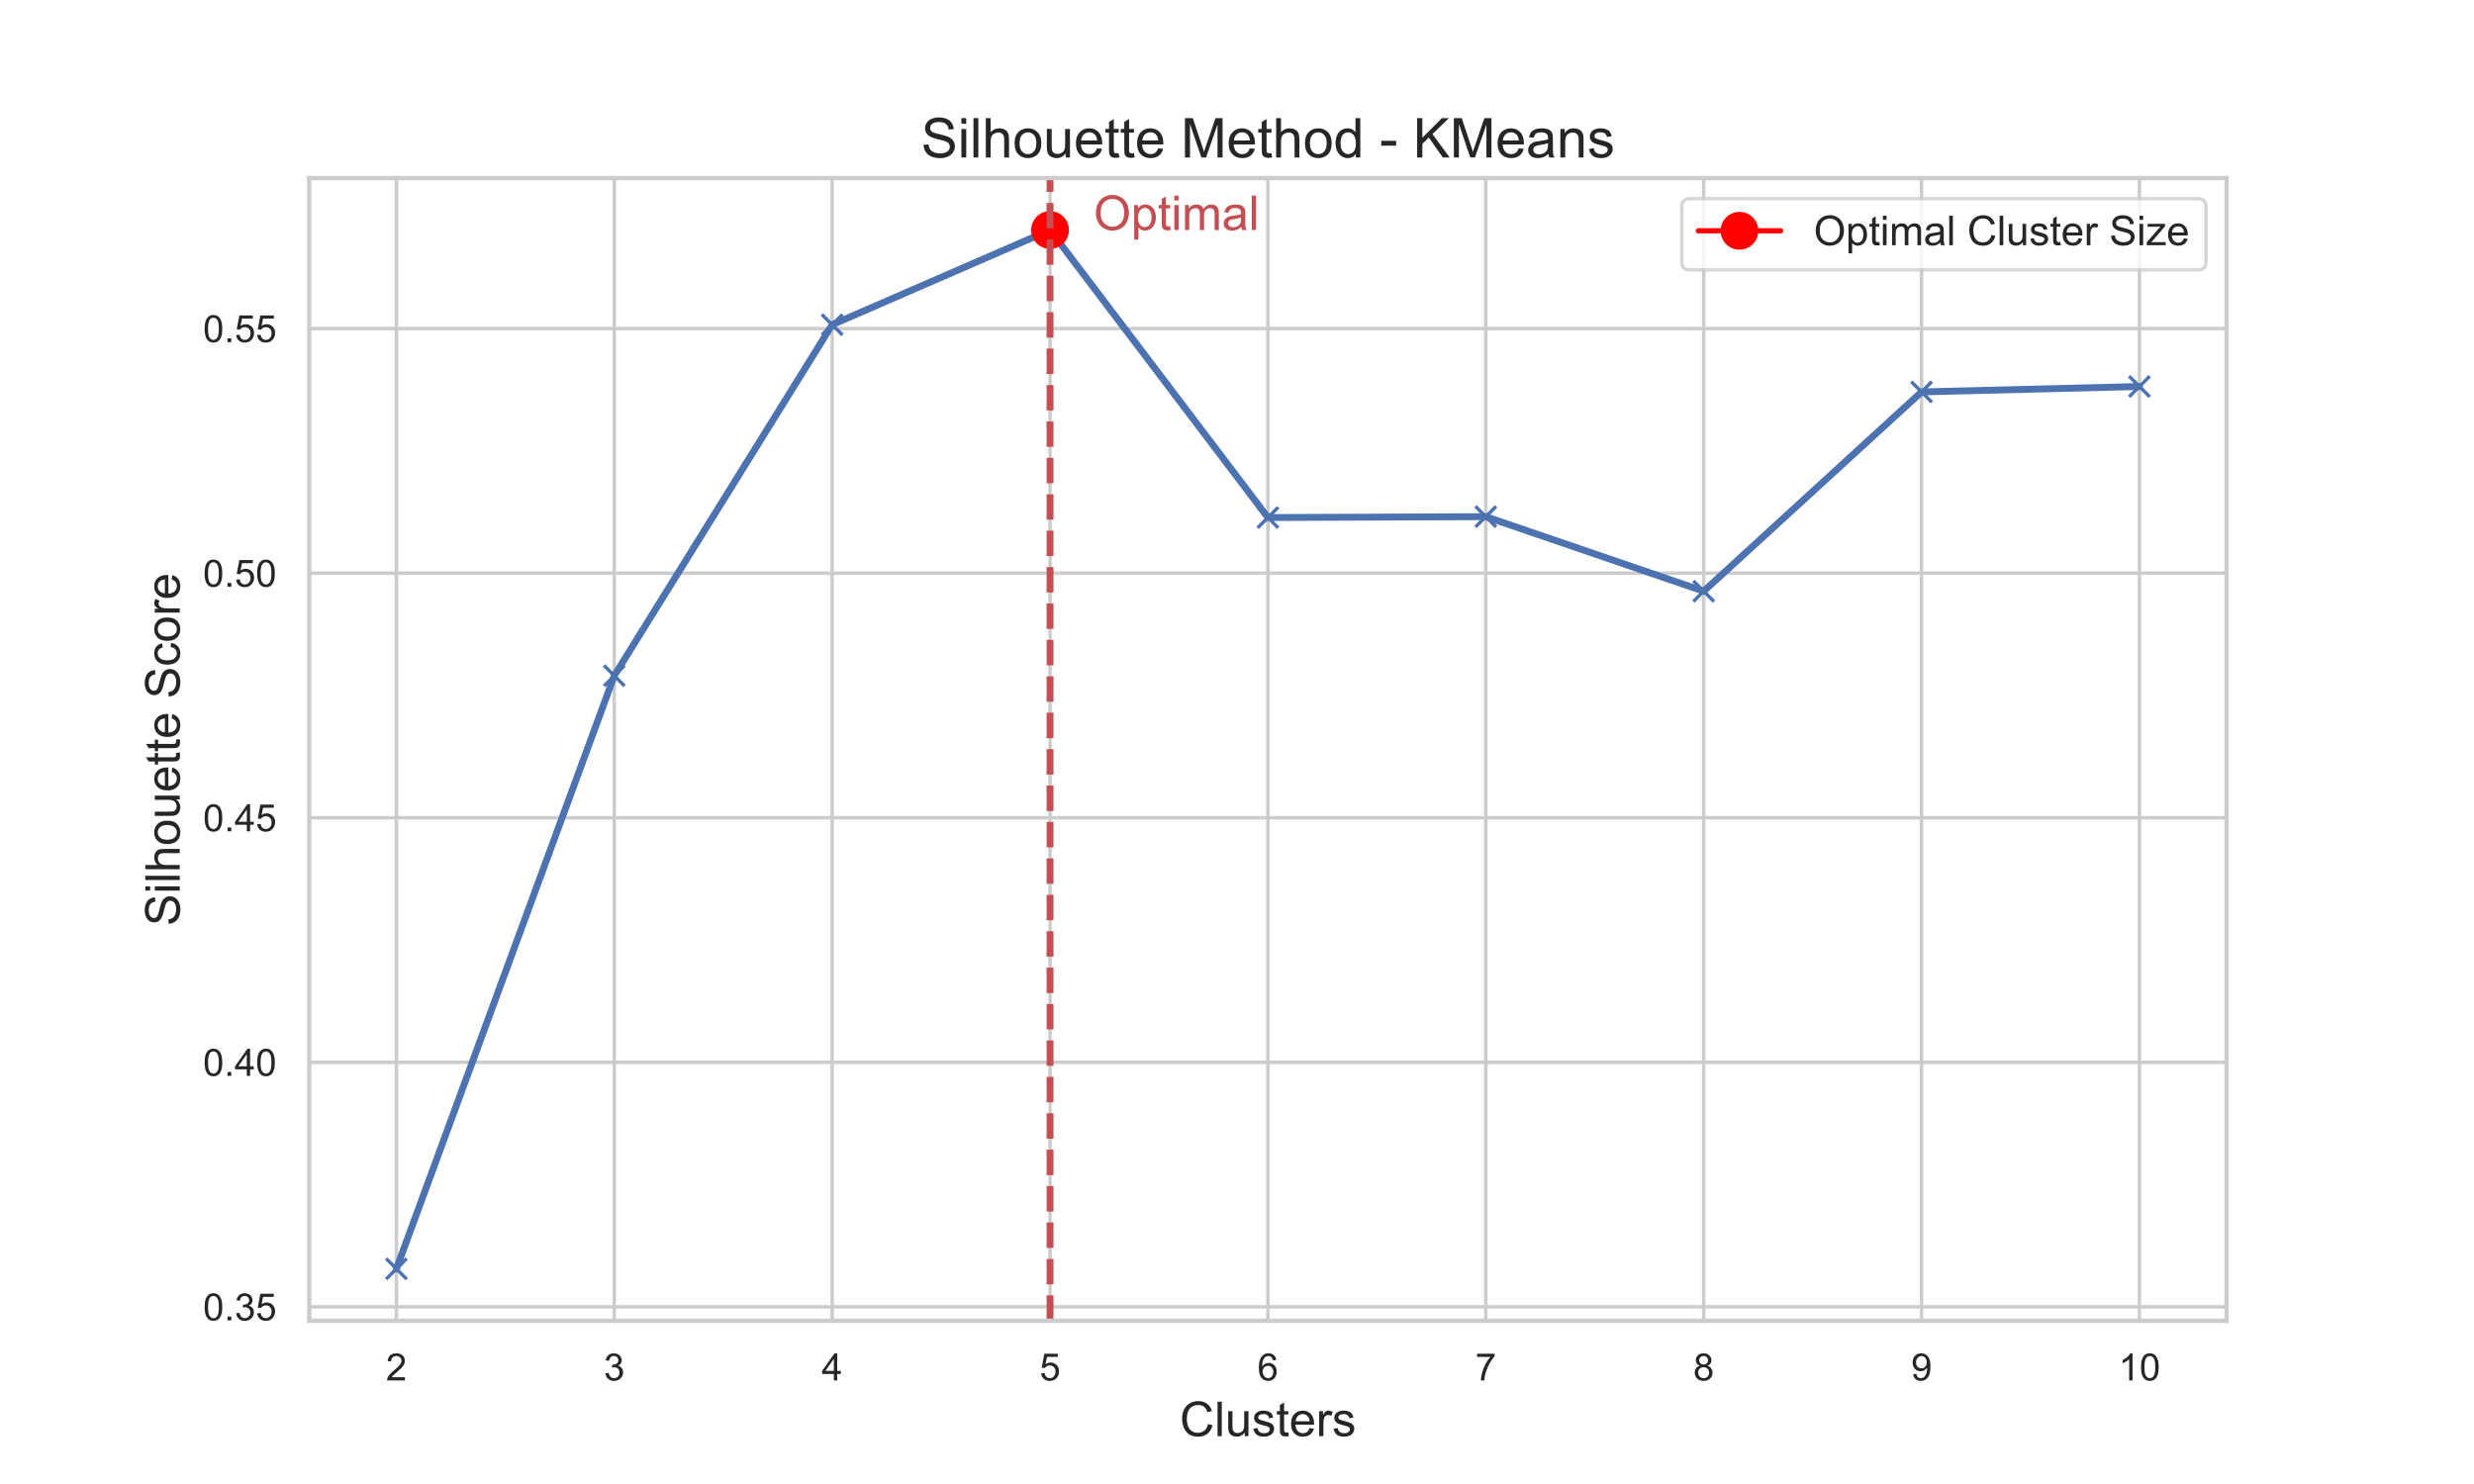
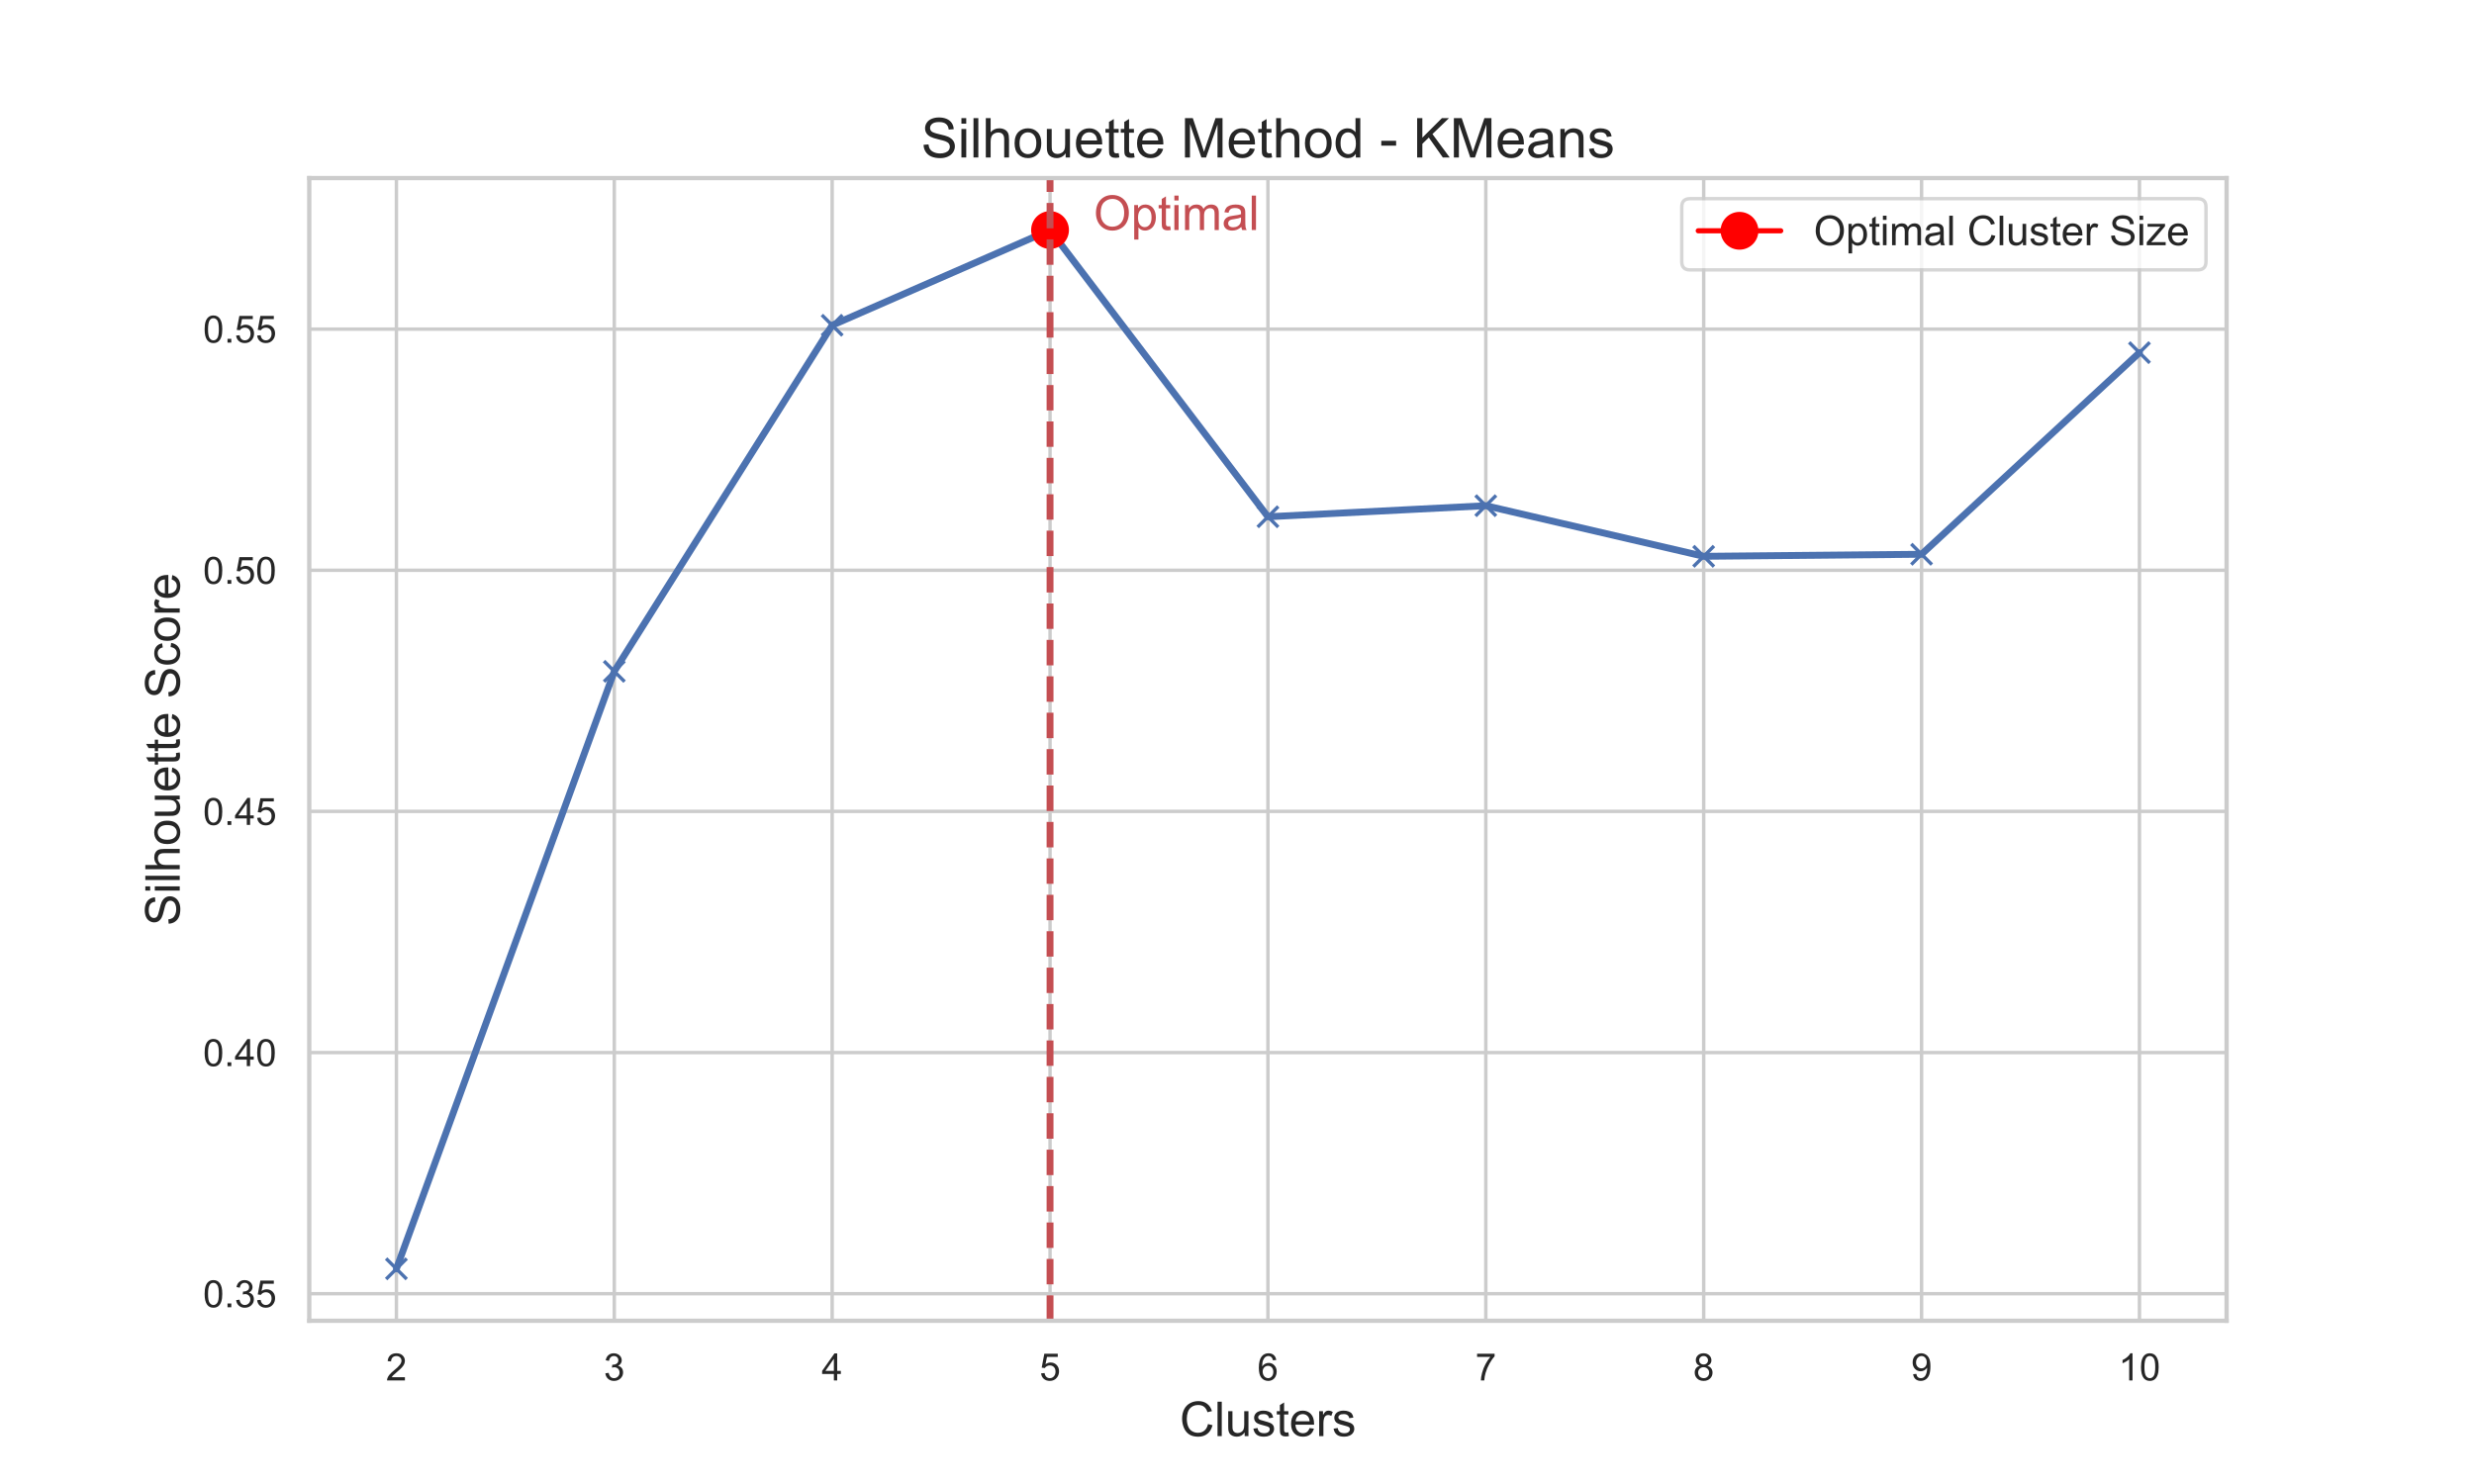
<svg xmlns="http://www.w3.org/2000/svg" xmlns:xlink="http://www.w3.org/1999/xlink" width="720pt" height="432pt" viewBox="0 0 720 432" version="1.1">
  <defs>
    <style type="text/css">*{stroke-linejoin: round; stroke-linecap: butt}</style>
  </defs>
  <g id="figure_1">
    <g id="patch_1">
      <path d="M 0 432  L 720 432  L 720 0  L 0 0  z " style="fill: #ffffff" />
    </g>
    <g id="axes_1">
      <g id="patch_2">
        <path d="M 90 384.48  L 648 384.48  L 648 51.84  L 90 51.84  z " style="fill: #ffffff" />
      </g>
      <g id="matplotlib.axis_1">
        <g id="xtick_1">
          <g id="line2d_1">
-             <path d="M 115.364 384.48  L 115.364 51.84  " clip-path="url(#p4e0da48fa0)" style="fill: none; stroke: #cccccc; stroke-linecap: round" />
+             <path d="M 115.364 384.48  L 115.364 51.84  " clip-path="url(#pef2cb63144)" style="fill: none; stroke: #cccccc; stroke-linecap: round" />
          </g>
          <g id="text_1">
            <g style="fill: #262626" transform="translate(112.3051 401.8536) scale(0.11 -0.11)">
              <defs>
                <path id="ArialMT-32" d="M 3222 541  L 3222 0  L 194 0  Q 188 203 259 391  Q 375 700 629 1000  Q 884 1300 1366 1694  Q 2113 2306 2375 2664  Q 2638 3022 2638 3341  Q 2638 3675 2398 3904  Q 2159 4134 1775 4134  Q 1369 4134 1125 3890  Q 881 3647 878 3216  L 300 3275  Q 359 3922 746 4261  Q 1134 4600 1788 4600  Q 2447 4600 2831 4234  Q 3216 3869 3216 3328  Q 3216 3053 3103 2787  Q 2991 2522 2730 2228  Q 2469 1934 1863 1422  Q 1356 997 1212 845  Q 1069 694 975 541  L 3222 541  z " transform="scale(0.015625)" />
              </defs>
              <use xlink:href="#ArialMT-32" />
            </g>
          </g>
        </g>
        <g id="xtick_2">
          <g id="line2d_2">
-             <path d="M 178.773 384.48  L 178.773 51.84  " clip-path="url(#p4e0da48fa0)" style="fill: none; stroke: #cccccc; stroke-linecap: round" />
+             <path d="M 178.773 384.48  L 178.773 51.84  " clip-path="url(#pef2cb63144)" style="fill: none; stroke: #cccccc; stroke-linecap: round" />
          </g>
          <g id="text_2">
            <g style="fill: #262626" transform="translate(175.7142 401.8536) scale(0.11 -0.11)">
              <defs>
                <path id="ArialMT-33" d="M 269 1209  L 831 1284  Q 928 806 1161 595  Q 1394 384 1728 384  Q 2125 384 2398 659  Q 2672 934 2672 1341  Q 2672 1728 2419 1979  Q 2166 2231 1775 2231  Q 1616 2231 1378 2169  L 1441 2663  Q 1497 2656 1531 2656  Q 1891 2656 2178 2843  Q 2466 3031 2466 3422  Q 2466 3731 2256 3934  Q 2047 4138 1716 4138  Q 1388 4138 1169 3931  Q 950 3725 888 3313  L 325 3413  Q 428 3978 793 4289  Q 1159 4600 1703 4600  Q 2078 4600 2393 4439  Q 2709 4278 2876 4000  Q 3044 3722 3044 3409  Q 3044 3113 2884 2869  Q 2725 2625 2413 2481  Q 2819 2388 3044 2092  Q 3269 1797 3269 1353  Q 3269 753 2831 336  Q 2394 -81 1725 -81  Q 1122 -81 723 278  Q 325 638 269 1209  z " transform="scale(0.015625)" />
              </defs>
              <use xlink:href="#ArialMT-33" />
            </g>
          </g>
        </g>
        <g id="xtick_3">
          <g id="line2d_3">
-             <path d="M 242.182 384.48  L 242.182 51.84  " clip-path="url(#p4e0da48fa0)" style="fill: none; stroke: #cccccc; stroke-linecap: round" />
+             <path d="M 242.182 384.48  L 242.182 51.84  " clip-path="url(#pef2cb63144)" style="fill: none; stroke: #cccccc; stroke-linecap: round" />
          </g>
          <g id="text_3">
            <g style="fill: #262626" transform="translate(239.1233 401.8536) scale(0.11 -0.11)">
              <defs>
                <path id="ArialMT-34" d="M 2069 0  L 2069 1097  L 81 1097  L 81 1613  L 2172 4581  L 2631 4581  L 2631 1613  L 3250 1613  L 3250 1097  L 2631 1097  L 2631 0  L 2069 0  z M 2069 1613  L 2069 3678  L 634 1613  L 2069 1613  z " transform="scale(0.015625)" />
              </defs>
              <use xlink:href="#ArialMT-34" />
            </g>
          </g>
        </g>
        <g id="xtick_4">
          <g id="line2d_4">
-             <path d="M 305.591 384.48  L 305.591 51.84  " clip-path="url(#p4e0da48fa0)" style="fill: none; stroke: #cccccc; stroke-linecap: round" />
+             <path d="M 305.591 384.48  L 305.591 51.84  " clip-path="url(#pef2cb63144)" style="fill: none; stroke: #cccccc; stroke-linecap: round" />
          </g>
          <g id="text_4">
            <g style="fill: #262626" transform="translate(302.5324 401.8536) scale(0.11 -0.11)">
              <defs>
                <path id="ArialMT-35" d="M 266 1200  L 856 1250  Q 922 819 1161 601  Q 1400 384 1738 384  Q 2144 384 2425 690  Q 2706 997 2706 1503  Q 2706 1984 2436 2262  Q 2166 2541 1728 2541  Q 1456 2541 1237 2417  Q 1019 2294 894 2097  L 366 2166  L 809 4519  L 3088 4519  L 3088 3981  L 1259 3981  L 1013 2750  Q 1425 3038 1878 3038  Q 2478 3038 2890 2622  Q 3303 2206 3303 1553  Q 3303 931 2941 478  Q 2500 -78 1738 -78  Q 1113 -78 717 272  Q 322 622 266 1200  z " transform="scale(0.015625)" />
              </defs>
              <use xlink:href="#ArialMT-35" />
            </g>
          </g>
        </g>
        <g id="xtick_5">
          <g id="line2d_5">
-             <path d="M 369 384.48  L 369 51.84  " clip-path="url(#p4e0da48fa0)" style="fill: none; stroke: #cccccc; stroke-linecap: round" />
+             <path d="M 369 384.48  L 369 51.84  " clip-path="url(#pef2cb63144)" style="fill: none; stroke: #cccccc; stroke-linecap: round" />
          </g>
          <g id="text_5">
            <g style="fill: #262626" transform="translate(365.9415 401.8536) scale(0.11 -0.11)">
              <defs>
                <path id="ArialMT-36" d="M 3184 3459  L 2625 3416  Q 2550 3747 2413 3897  Q 2184 4138 1850 4138  Q 1581 4138 1378 3988  Q 1113 3794 959 3422  Q 806 3050 800 2363  Q 1003 2672 1297 2822  Q 1591 2972 1913 2972  Q 2475 2972 2870 2558  Q 3266 2144 3266 1488  Q 3266 1056 3080 686  Q 2894 316 2569 119  Q 2244 -78 1831 -78  Q 1128 -78 684 439  Q 241 956 241 2144  Q 241 3472 731 4075  Q 1159 4600 1884 4600  Q 2425 4600 2770 4297  Q 3116 3994 3184 3459  z M 888 1484  Q 888 1194 1011 928  Q 1134 663 1356 523  Q 1578 384 1822 384  Q 2178 384 2434 671  Q 2691 959 2691 1453  Q 2691 1928 2437 2201  Q 2184 2475 1800 2475  Q 1419 2475 1153 2201  Q 888 1928 888 1484  z " transform="scale(0.015625)" />
              </defs>
              <use xlink:href="#ArialMT-36" />
            </g>
          </g>
        </g>
        <g id="xtick_6">
          <g id="line2d_6">
-             <path d="M 432.409 384.48  L 432.409 51.84  " clip-path="url(#p4e0da48fa0)" style="fill: none; stroke: #cccccc; stroke-linecap: round" />
+             <path d="M 432.409 384.48  L 432.409 51.84  " clip-path="url(#pef2cb63144)" style="fill: none; stroke: #cccccc; stroke-linecap: round" />
          </g>
          <g id="text_6">
            <g style="fill: #262626" transform="translate(429.3506 401.8536) scale(0.11 -0.11)">
              <defs>
                <path id="ArialMT-37" d="M 303 3981  L 303 4522  L 3269 4522  L 3269 4084  Q 2831 3619 2401 2847  Q 1972 2075 1738 1259  Q 1569 684 1522 0  L 944 0  Q 953 541 1156 1306  Q 1359 2072 1739 2783  Q 2119 3494 2547 3981  L 303 3981  z " transform="scale(0.015625)" />
              </defs>
              <use xlink:href="#ArialMT-37" />
            </g>
          </g>
        </g>
        <g id="xtick_7">
          <g id="line2d_7">
-             <path d="M 495.818 384.48  L 495.818 51.84  " clip-path="url(#p4e0da48fa0)" style="fill: none; stroke: #cccccc; stroke-linecap: round" />
+             <path d="M 495.818 384.48  L 495.818 51.84  " clip-path="url(#pef2cb63144)" style="fill: none; stroke: #cccccc; stroke-linecap: round" />
          </g>
          <g id="text_7">
            <g style="fill: #262626" transform="translate(492.7597 401.8536) scale(0.11 -0.11)">
              <defs>
                <path id="ArialMT-38" d="M 1131 2484  Q 781 2613 612 2850  Q 444 3088 444 3419  Q 444 3919 803 4259  Q 1163 4600 1759 4600  Q 2359 4600 2725 4251  Q 3091 3903 3091 3403  Q 3091 3084 2923 2848  Q 2756 2613 2416 2484  Q 2838 2347 3058 2040  Q 3278 1734 3278 1309  Q 3278 722 2862 322  Q 2447 -78 1769 -78  Q 1091 -78 675 323  Q 259 725 259 1325  Q 259 1772 486 2073  Q 713 2375 1131 2484  z M 1019 3438  Q 1019 3113 1228 2906  Q 1438 2700 1772 2700  Q 2097 2700 2305 2904  Q 2513 3109 2513 3406  Q 2513 3716 2298 3927  Q 2084 4138 1766 4138  Q 1444 4138 1231 3931  Q 1019 3725 1019 3438  z M 838 1322  Q 838 1081 952 856  Q 1066 631 1291 507  Q 1516 384 1775 384  Q 2178 384 2440 643  Q 2703 903 2703 1303  Q 2703 1709 2433 1975  Q 2163 2241 1756 2241  Q 1359 2241 1098 1978  Q 838 1716 838 1322  z " transform="scale(0.015625)" />
              </defs>
              <use xlink:href="#ArialMT-38" />
            </g>
          </g>
        </g>
        <g id="xtick_8">
          <g id="line2d_8">
-             <path d="M 559.227 384.48  L 559.227 51.84  " clip-path="url(#p4e0da48fa0)" style="fill: none; stroke: #cccccc; stroke-linecap: round" />
+             <path d="M 559.227 384.48  L 559.227 51.84  " clip-path="url(#pef2cb63144)" style="fill: none; stroke: #cccccc; stroke-linecap: round" />
          </g>
          <g id="text_8">
            <g style="fill: #262626" transform="translate(556.1688 401.8536) scale(0.11 -0.11)">
              <defs>
                <path id="ArialMT-39" d="M 350 1059  L 891 1109  Q 959 728 1153 556  Q 1347 384 1650 384  Q 1909 384 2104 503  Q 2300 622 2425 820  Q 2550 1019 2634 1356  Q 2719 1694 2719 2044  Q 2719 2081 2716 2156  Q 2547 1888 2255 1720  Q 1963 1553 1622 1553  Q 1053 1553 659 1965  Q 266 2378 266 3053  Q 266 3750 677 4175  Q 1088 4600 1706 4600  Q 2153 4600 2523 4359  Q 2894 4119 3086 3673  Q 3278 3228 3278 2384  Q 3278 1506 3087 986  Q 2897 466 2520 194  Q 2144 -78 1638 -78  Q 1100 -78 759 220  Q 419 519 350 1059  z M 2653 3081  Q 2653 3566 2395 3850  Q 2138 4134 1775 4134  Q 1400 4134 1122 3828  Q 844 3522 844 3034  Q 844 2597 1108 2323  Q 1372 2050 1759 2050  Q 2150 2050 2401 2323  Q 2653 2597 2653 3081  z " transform="scale(0.015625)" />
              </defs>
              <use xlink:href="#ArialMT-39" />
            </g>
          </g>
        </g>
        <g id="xtick_9">
          <g id="line2d_9">
-             <path d="M 622.636 384.48  L 622.636 51.84  " clip-path="url(#p4e0da48fa0)" style="fill: none; stroke: #cccccc; stroke-linecap: round" />
+             <path d="M 622.636 384.48  L 622.636 51.84  " clip-path="url(#pef2cb63144)" style="fill: none; stroke: #cccccc; stroke-linecap: round" />
          </g>
          <g id="text_9">
            <g style="fill: #262626" transform="translate(616.5193 401.8536) scale(0.11 -0.11)">
              <defs>
                <path id="ArialMT-31" d="M 2384 0  L 1822 0  L 1822 3584  Q 1619 3391 1289 3197  Q 959 3003 697 2906  L 697 3450  Q 1169 3672 1522 3987  Q 1875 4303 2022 4600  L 2384 4600  L 2384 0  z " transform="scale(0.015625)" />
                <path id="ArialMT-30" d="M 266 2259  Q 266 3072 433 3567  Q 600 4063 929 4331  Q 1259 4600 1759 4600  Q 2128 4600 2406 4451  Q 2684 4303 2865 4023  Q 3047 3744 3150 3342  Q 3253 2941 3253 2259  Q 3253 1453 3087 958  Q 2922 463 2592 192  Q 2263 -78 1759 -78  Q 1097 -78 719 397  Q 266 969 266 2259  z M 844 2259  Q 844 1131 1108 757  Q 1372 384 1759 384  Q 2147 384 2411 759  Q 2675 1134 2675 2259  Q 2675 3391 2411 3762  Q 2147 4134 1753 4134  Q 1366 4134 1134 3806  Q 844 3388 844 2259  z " transform="scale(0.015625)" />
              </defs>
              <use xlink:href="#ArialMT-31" />
              <use xlink:href="#ArialMT-30" x="55.615" />
            </g>
          </g>
        </g>
        <g id="text_10">
          <g style="fill: #262626" transform="translate(343.3286 418.0608) scale(0.14 -0.14)">
            <defs>
              <path id="ArialMT-43" d="M 3763 1606  L 4369 1453  Q 4178 706 3683 314  Q 3188 -78 2472 -78  Q 1731 -78 1267 223  Q 803 525 561 1097  Q 319 1669 319 2325  Q 319 3041 592 3573  Q 866 4106 1370 4382  Q 1875 4659 2481 4659  Q 3169 4659 3637 4309  Q 4106 3959 4291 3325  L 3694 3184  Q 3534 3684 3231 3912  Q 2928 4141 2469 4141  Q 1941 4141 1586 3887  Q 1231 3634 1087 3207  Q 944 2781 944 2328  Q 944 1744 1114 1308  Q 1284 872 1643 656  Q 2003 441 2422 441  Q 2931 441 3284 734  Q 3638 1028 3763 1606  z " transform="scale(0.015625)" />
              <path id="ArialMT-6c" d="M 409 0  L 409 4581  L 972 4581  L 972 0  L 409 0  z " transform="scale(0.015625)" />
              <path id="ArialMT-75" d="M 2597 0  L 2597 488  Q 2209 -75 1544 -75  Q 1250 -75 995 37  Q 741 150 617 320  Q 494 491 444 738  Q 409 903 409 1263  L 409 3319  L 972 3319  L 972 1478  Q 972 1038 1006 884  Q 1059 663 1231 536  Q 1403 409 1656 409  Q 1909 409 2131 539  Q 2353 669 2445 892  Q 2538 1116 2538 1541  L 2538 3319  L 3100 3319  L 3100 0  L 2597 0  z " transform="scale(0.015625)" />
              <path id="ArialMT-73" d="M 197 991  L 753 1078  Q 800 744 1014 566  Q 1228 388 1613 388  Q 2000 388 2187 545  Q 2375 703 2375 916  Q 2375 1106 2209 1216  Q 2094 1291 1634 1406  Q 1016 1563 777 1677  Q 538 1791 414 1992  Q 291 2194 291 2438  Q 291 2659 392 2848  Q 494 3038 669 3163  Q 800 3259 1026 3326  Q 1253 3394 1513 3394  Q 1903 3394 2198 3281  Q 2494 3169 2634 2976  Q 2775 2784 2828 2463  L 2278 2388  Q 2241 2644 2061 2787  Q 1881 2931 1553 2931  Q 1166 2931 1000 2803  Q 834 2675 834 2503  Q 834 2394 903 2306  Q 972 2216 1119 2156  Q 1203 2125 1616 2013  Q 2213 1853 2448 1751  Q 2684 1650 2818 1456  Q 2953 1263 2953 975  Q 2953 694 2789 445  Q 2625 197 2315 61  Q 2006 -75 1616 -75  Q 969 -75 630 194  Q 291 463 197 991  z " transform="scale(0.015625)" />
              <path id="ArialMT-74" d="M 1650 503  L 1731 6  Q 1494 -44 1306 -44  Q 1000 -44 831 53  Q 663 150 594 308  Q 525 466 525 972  L 525 2881  L 113 2881  L 113 3319  L 525 3319  L 525 4141  L 1084 4478  L 1084 3319  L 1650 3319  L 1650 2881  L 1084 2881  L 1084 941  Q 1084 700 1114 631  Q 1144 563 1211 522  Q 1278 481 1403 481  Q 1497 481 1650 503  z " transform="scale(0.015625)" />
              <path id="ArialMT-65" d="M 2694 1069  L 3275 997  Q 3138 488 2766 206  Q 2394 -75 1816 -75  Q 1088 -75 661 373  Q 234 822 234 1631  Q 234 2469 665 2931  Q 1097 3394 1784 3394  Q 2450 3394 2872 2941  Q 3294 2488 3294 1666  Q 3294 1616 3291 1516  L 816 1516  Q 847 969 1125 678  Q 1403 388 1819 388  Q 2128 388 2347 550  Q 2566 713 2694 1069  z M 847 1978  L 2700 1978  Q 2663 2397 2488 2606  Q 2219 2931 1791 2931  Q 1403 2931 1139 2672  Q 875 2413 847 1978  z " transform="scale(0.015625)" />
              <path id="ArialMT-72" d="M 416 0  L 416 3319  L 922 3319  L 922 2816  Q 1116 3169 1280 3281  Q 1444 3394 1641 3394  Q 1925 3394 2219 3213  L 2025 2691  Q 1819 2813 1613 2813  Q 1428 2813 1281 2702  Q 1134 2591 1072 2394  Q 978 2094 978 1738  L 978 0  L 416 0  z " transform="scale(0.015625)" />
            </defs>
            <use xlink:href="#ArialMT-43" />
            <use xlink:href="#ArialMT-6c" x="72.217" />
            <use xlink:href="#ArialMT-75" x="94.434" />
            <use xlink:href="#ArialMT-73" x="150.049" />
            <use xlink:href="#ArialMT-74" x="200.049" />
            <use xlink:href="#ArialMT-65" x="227.832" />
            <use xlink:href="#ArialMT-72" x="283.447" />
            <use xlink:href="#ArialMT-73" x="316.748" />
          </g>
        </g>
      </g>
      <g id="matplotlib.axis_2">
        <g id="ytick_1">
          <g id="line2d_10">
-             <path d="M 90 380.438  L 648 380.438  " clip-path="url(#p4e0da48fa0)" style="fill: none; stroke: #cccccc; stroke-linecap: round" />
+             <path d="M 90 376.612  L 648 376.612  " clip-path="url(#pef2cb63144)" style="fill: none; stroke: #cccccc; stroke-linecap: round" />
          </g>
          <g id="text_11">
-             <g style="fill: #262626" transform="translate(59.09297 384.3745) scale(0.11 -0.11)">
+             <g style="fill: #262626" transform="translate(59.09297 380.5491) scale(0.11 -0.11)">
              <defs>
                <path id="ArialMT-2e" d="M 581 0  L 581 641  L 1222 641  L 1222 0  L 581 0  z " transform="scale(0.015625)" />
              </defs>
              <use xlink:href="#ArialMT-30" />
              <use xlink:href="#ArialMT-2e" x="55.615" />
              <use xlink:href="#ArialMT-33" x="83.398" />
              <use xlink:href="#ArialMT-35" x="139.014" />
            </g>
          </g>
        </g>
        <g id="ytick_2">
          <g id="line2d_11">
-             <path d="M 90 309.244  L 648 309.244  " clip-path="url(#p4e0da48fa0)" style="fill: none; stroke: #cccccc; stroke-linecap: round" />
+             <path d="M 90 306.41  L 648 306.41  " clip-path="url(#pef2cb63144)" style="fill: none; stroke: #cccccc; stroke-linecap: round" />
          </g>
          <g id="text_12">
-             <g style="fill: #262626" transform="translate(59.09297 313.1807) scale(0.11 -0.11)">
+             <g style="fill: #262626" transform="translate(59.09297 310.3465) scale(0.11 -0.11)">
              <use xlink:href="#ArialMT-30" />
              <use xlink:href="#ArialMT-2e" x="55.615" />
              <use xlink:href="#ArialMT-34" x="83.398" />
              <use xlink:href="#ArialMT-30" x="139.014" />
            </g>
          </g>
        </g>
        <g id="ytick_3">
          <g id="line2d_12">
-             <path d="M 90 238.05  L 648 238.05  " clip-path="url(#p4e0da48fa0)" style="fill: none; stroke: #cccccc; stroke-linecap: round" />
+             <path d="M 90 236.207  L 648 236.207  " clip-path="url(#pef2cb63144)" style="fill: none; stroke: #cccccc; stroke-linecap: round" />
          </g>
          <g id="text_13">
-             <g style="fill: #262626" transform="translate(59.09297 241.987) scale(0.11 -0.11)">
+             <g style="fill: #262626" transform="translate(59.09297 240.1439) scale(0.11 -0.11)">
              <use xlink:href="#ArialMT-30" />
              <use xlink:href="#ArialMT-2e" x="55.615" />
              <use xlink:href="#ArialMT-34" x="83.398" />
              <use xlink:href="#ArialMT-35" x="139.014" />
            </g>
          </g>
        </g>
        <g id="ytick_4">
          <g id="line2d_13">
-             <path d="M 90 166.856  L 648 166.856  " clip-path="url(#p4e0da48fa0)" style="fill: none; stroke: #cccccc; stroke-linecap: round" />
+             <path d="M 90 166.005  L 648 166.005  " clip-path="url(#pef2cb63144)" style="fill: none; stroke: #cccccc; stroke-linecap: round" />
          </g>
          <g id="text_14">
-             <g style="fill: #262626" transform="translate(59.09297 170.7932) scale(0.11 -0.11)">
+             <g style="fill: #262626" transform="translate(59.09297 169.9413) scale(0.11 -0.11)">
              <use xlink:href="#ArialMT-30" />
              <use xlink:href="#ArialMT-2e" x="55.615" />
              <use xlink:href="#ArialMT-35" x="83.398" />
              <use xlink:href="#ArialMT-30" x="139.014" />
            </g>
          </g>
        </g>
        <g id="ytick_5">
          <g id="line2d_14">
-             <path d="M 90 95.663  L 648 95.663  " clip-path="url(#p4e0da48fa0)" style="fill: none; stroke: #cccccc; stroke-linecap: round" />
+             <path d="M 90 95.802  L 648 95.802  " clip-path="url(#pef2cb63144)" style="fill: none; stroke: #cccccc; stroke-linecap: round" />
          </g>
          <g id="text_15">
-             <g style="fill: #262626" transform="translate(59.09297 99.59941) scale(0.11 -0.11)">
+             <g style="fill: #262626" transform="translate(59.09297 99.7387) scale(0.11 -0.11)">
              <use xlink:href="#ArialMT-30" />
              <use xlink:href="#ArialMT-2e" x="55.615" />
              <use xlink:href="#ArialMT-35" x="83.398" />
              <use xlink:href="#ArialMT-35" x="139.014" />
            </g>
          </g>
        </g>
        <g id="text_16">
          <g style="fill: #262626" transform="translate(52.31047 269.5225) rotate(-90) scale(0.14 -0.14)">
            <defs>
              <path id="ArialMT-53" d="M 288 1472  L 859 1522  Q 900 1178 1048 958  Q 1197 738 1509 602  Q 1822 466 2213 466  Q 2559 466 2825 569  Q 3091 672 3220 851  Q 3350 1031 3350 1244  Q 3350 1459 3225 1620  Q 3100 1781 2813 1891  Q 2628 1963 1997 2114  Q 1366 2266 1113 2400  Q 784 2572 623 2826  Q 463 3081 463 3397  Q 463 3744 659 4045  Q 856 4347 1234 4503  Q 1613 4659 2075 4659  Q 2584 4659 2973 4495  Q 3363 4331 3572 4012  Q 3781 3694 3797 3291  L 3216 3247  Q 3169 3681 2898 3903  Q 2628 4125 2100 4125  Q 1550 4125 1298 3923  Q 1047 3722 1047 3438  Q 1047 3191 1225 3031  Q 1400 2872 2139 2705  Q 2878 2538 3153 2413  Q 3553 2228 3743 1945  Q 3934 1663 3934 1294  Q 3934 928 3725 604  Q 3516 281 3123 101  Q 2731 -78 2241 -78  Q 1619 -78 1198 103  Q 778 284 539 648  Q 300 1013 288 1472  z " transform="scale(0.015625)" />
              <path id="ArialMT-69" d="M 425 3934  L 425 4581  L 988 4581  L 988 3934  L 425 3934  z M 425 0  L 425 3319  L 988 3319  L 988 0  L 425 0  z " transform="scale(0.015625)" />
              <path id="ArialMT-68" d="M 422 0  L 422 4581  L 984 4581  L 984 2938  Q 1378 3394 1978 3394  Q 2347 3394 2619 3248  Q 2891 3103 3008 2847  Q 3125 2591 3125 2103  L 3125 0  L 2563 0  L 2563 2103  Q 2563 2525 2380 2717  Q 2197 2909 1863 2909  Q 1613 2909 1392 2779  Q 1172 2650 1078 2428  Q 984 2206 984 1816  L 984 0  L 422 0  z " transform="scale(0.015625)" />
              <path id="ArialMT-6f" d="M 213 1659  Q 213 2581 725 3025  Q 1153 3394 1769 3394  Q 2453 3394 2887 2945  Q 3322 2497 3322 1706  Q 3322 1066 3130 698  Q 2938 331 2570 128  Q 2203 -75 1769 -75  Q 1072 -75 642 372  Q 213 819 213 1659  z M 791 1659  Q 791 1022 1069 705  Q 1347 388 1769 388  Q 2188 388 2466 706  Q 2744 1025 2744 1678  Q 2744 2294 2464 2611  Q 2184 2928 1769 2928  Q 1347 2928 1069 2612  Q 791 2297 791 1659  z " transform="scale(0.015625)" />
              <path id="ArialMT-20" transform="scale(0.015625)" />
              <path id="ArialMT-63" d="M 2588 1216  L 3141 1144  Q 3050 572 2676 248  Q 2303 -75 1759 -75  Q 1078 -75 664 370  Q 250 816 250 1647  Q 250 2184 428 2587  Q 606 2991 970 3192  Q 1334 3394 1763 3394  Q 2303 3394 2647 3120  Q 2991 2847 3088 2344  L 2541 2259  Q 2463 2594 2264 2762  Q 2066 2931 1784 2931  Q 1359 2931 1093 2626  Q 828 2322 828 1663  Q 828 994 1084 691  Q 1341 388 1753 388  Q 2084 388 2306 591  Q 2528 794 2588 1216  z " transform="scale(0.015625)" />
            </defs>
            <use xlink:href="#ArialMT-53" />
            <use xlink:href="#ArialMT-69" x="66.699" />
            <use xlink:href="#ArialMT-6c" x="88.916" />
            <use xlink:href="#ArialMT-68" x="111.133" />
            <use xlink:href="#ArialMT-6f" x="166.748" />
            <use xlink:href="#ArialMT-75" x="222.363" />
            <use xlink:href="#ArialMT-65" x="277.979" />
            <use xlink:href="#ArialMT-74" x="333.594" />
            <use xlink:href="#ArialMT-74" x="361.377" />
            <use xlink:href="#ArialMT-65" x="389.16" />
            <use xlink:href="#ArialMT-20" x="444.775" />
            <use xlink:href="#ArialMT-53" x="472.559" />
            <use xlink:href="#ArialMT-63" x="539.258" />
            <use xlink:href="#ArialMT-6f" x="589.258" />
            <use xlink:href="#ArialMT-72" x="644.873" />
            <use xlink:href="#ArialMT-65" x="678.174" />
          </g>
        </g>
      </g>
      <g id="line2d_15">
-         <path d="M 115.364 369.36  L 178.773 196.699  L 242.182 94.529  L 305.591 66.96  L 369 150.659  L 432.409 150.405  L 495.818 172.106  L 559.227 114.091  L 622.636 112.511  " clip-path="url(#p4e0da48fa0)" style="fill: none; stroke: #4c72b0; stroke-width: 2; stroke-linecap: round" />
+         <path d="M 115.364 369.36  L 178.773 195.431  L 242.182 94.684  L 305.591 66.96  L 369 150.434  L 432.409 147.208  L 495.818 161.944  L 559.227 161.35  L 622.636 102.656  " clip-path="url(#pef2cb63144)" style="fill: none; stroke: #4c72b0; stroke-width: 2; stroke-linecap: round" />
        <defs>
-           <path id="m1de38e0446" d="M -3 3  L 3 -3  M -3 -3  L 3 3  " style="stroke: #4c72b0" />
+           <path id="m7e673ead7e" d="M -3 3  L 3 -3  M -3 -3  L 3 3  " style="stroke: #4c72b0" />
        </defs>
-         <g clip-path="url(#p4e0da48fa0)">
-           <use xlink:href="#m1de38e0446" x="115.364" y="369.36" style="fill: #4c72b0; stroke: #4c72b0" />
-           <use xlink:href="#m1de38e0446" x="178.773" y="196.699" style="fill: #4c72b0; stroke: #4c72b0" />
-           <use xlink:href="#m1de38e0446" x="242.182" y="94.529" style="fill: #4c72b0; stroke: #4c72b0" />
-           <use xlink:href="#m1de38e0446" x="305.591" y="66.96" style="fill: #4c72b0; stroke: #4c72b0" />
-           <use xlink:href="#m1de38e0446" x="369" y="150.659" style="fill: #4c72b0; stroke: #4c72b0" />
-           <use xlink:href="#m1de38e0446" x="432.409" y="150.405" style="fill: #4c72b0; stroke: #4c72b0" />
-           <use xlink:href="#m1de38e0446" x="495.818" y="172.106" style="fill: #4c72b0; stroke: #4c72b0" />
-           <use xlink:href="#m1de38e0446" x="559.227" y="114.091" style="fill: #4c72b0; stroke: #4c72b0" />
-           <use xlink:href="#m1de38e0446" x="622.636" y="112.511" style="fill: #4c72b0; stroke: #4c72b0" />
+         <g clip-path="url(#pef2cb63144)">
+           <use xlink:href="#m7e673ead7e" x="115.364" y="369.36" style="fill: #4c72b0; stroke: #4c72b0" />
+           <use xlink:href="#m7e673ead7e" x="178.773" y="195.431" style="fill: #4c72b0; stroke: #4c72b0" />
+           <use xlink:href="#m7e673ead7e" x="242.182" y="94.684" style="fill: #4c72b0; stroke: #4c72b0" />
+           <use xlink:href="#m7e673ead7e" x="305.591" y="66.96" style="fill: #4c72b0; stroke: #4c72b0" />
+           <use xlink:href="#m7e673ead7e" x="369" y="150.434" style="fill: #4c72b0; stroke: #4c72b0" />
+           <use xlink:href="#m7e673ead7e" x="432.409" y="147.208" style="fill: #4c72b0; stroke: #4c72b0" />
+           <use xlink:href="#m7e673ead7e" x="495.818" y="161.944" style="fill: #4c72b0; stroke: #4c72b0" />
+           <use xlink:href="#m7e673ead7e" x="559.227" y="161.35" style="fill: #4c72b0; stroke: #4c72b0" />
+           <use xlink:href="#m7e673ead7e" x="622.636" y="102.656" style="fill: #4c72b0; stroke: #4c72b0" />
        </g>
      </g>
      <g id="line2d_16">
-         <path d="M 305.591 66.96  " clip-path="url(#p4e0da48fa0)" style="fill: none; stroke: #ff0000; stroke-width: 1.5; stroke-linecap: round" />
+         <path d="M 305.591 66.96  " clip-path="url(#pef2cb63144)" style="fill: none; stroke: #ff0000; stroke-width: 1.5; stroke-linecap: round" />
        <defs>
-           <path id="m75021cabfe" d="M 0 5  C 1.326 5 2.598 4.473 3.536 3.536  C 4.473 2.598 5 1.326 5 0  C 5 -1.326 4.473 -2.598 3.536 -3.536  C 2.598 -4.473 1.326 -5 0 -5  C -1.326 -5 -2.598 -4.473 -3.536 -3.536  C -4.473 -2.598 -5 -1.326 -5 0  C -5 1.326 -4.473 2.598 -3.536 3.536  C -2.598 4.473 -1.326 5 0 5  z " style="stroke: #ff0000" />
+           <path id="ma28c4ff92f" d="M 0 5  C 1.326 5 2.598 4.473 3.536 3.536  C 4.473 2.598 5 1.326 5 0  C 5 -1.326 4.473 -2.598 3.536 -3.536  C 2.598 -4.473 1.326 -5 0 -5  C -1.326 -5 -2.598 -4.473 -3.536 -3.536  C -4.473 -2.598 -5 -1.326 -5 0  C -5 1.326 -4.473 2.598 -3.536 3.536  C -2.598 4.473 -1.326 5 0 5  z " style="stroke: #ff0000" />
        </defs>
-         <g clip-path="url(#p4e0da48fa0)">
-           <use xlink:href="#m75021cabfe" x="305.591" y="66.96" style="fill: #ff0000; stroke: #ff0000" />
+         <g clip-path="url(#pef2cb63144)">
+           <use xlink:href="#ma28c4ff92f" x="305.591" y="66.96" style="fill: #ff0000; stroke: #ff0000" />
        </g>
      </g>
      <g id="line2d_17">
-         <path d="M 305.591 384.48  L 305.591 51.84  " clip-path="url(#p4e0da48fa0)" style="fill: none; stroke-dasharray: 7.4,3.2; stroke-dashoffset: 0; stroke: #c44e52; stroke-width: 2" />
+         <path d="M 305.591 384.48  L 305.591 51.84  " clip-path="url(#pef2cb63144)" style="fill: none; stroke-dasharray: 7.4,3.2; stroke-dashoffset: 0; stroke: #c44e52; stroke-width: 2" />
      </g>
      <g id="patch_3">
        <path d="M 90 384.48  L 90 51.84  " style="fill: none; stroke: #cccccc; stroke-width: 1.25; stroke-linejoin: miter; stroke-linecap: square" />
      </g>
      <g id="patch_4">
        <path d="M 648 384.48  L 648 51.84  " style="fill: none; stroke: #cccccc; stroke-width: 1.25; stroke-linejoin: miter; stroke-linecap: square" />
      </g>
      <g id="patch_5">
        <path d="M 90 384.48  L 648 384.48  " style="fill: none; stroke: #cccccc; stroke-width: 1.25; stroke-linejoin: miter; stroke-linecap: square" />
      </g>
      <g id="patch_6">
        <path d="M 90 51.84  L 648 51.84  " style="fill: none; stroke: #cccccc; stroke-width: 1.25; stroke-linejoin: miter; stroke-linecap: square" />
      </g>
      <g id="text_17">
        <g style="fill: #c44e52" transform="translate(318.2727 66.96) scale(0.14 -0.14)">
          <defs>
            <path id="ArialMT-4f" d="M 309 2231  Q 309 3372 921 4017  Q 1534 4663 2503 4663  Q 3138 4663 3647 4359  Q 4156 4056 4423 3514  Q 4691 2972 4691 2284  Q 4691 1588 4409 1038  Q 4128 488 3612 205  Q 3097 -78 2500 -78  Q 1853 -78 1343 234  Q 834 547 571 1087  Q 309 1628 309 2231  z M 934 2222  Q 934 1394 1379 917  Q 1825 441 2497 441  Q 3181 441 3623 922  Q 4066 1403 4066 2288  Q 4066 2847 3877 3264  Q 3688 3681 3323 3911  Q 2959 4141 2506 4141  Q 1863 4141 1398 3698  Q 934 3256 934 2222  z " transform="scale(0.015625)" />
            <path id="ArialMT-70" d="M 422 -1272  L 422 3319  L 934 3319  L 934 2888  Q 1116 3141 1344 3267  Q 1572 3394 1897 3394  Q 2322 3394 2647 3175  Q 2972 2956 3137 2557  Q 3303 2159 3303 1684  Q 3303 1175 3120 767  Q 2938 359 2589 142  Q 2241 -75 1856 -75  Q 1575 -75 1351 44  Q 1128 163 984 344  L 984 -1272  L 422 -1272  z M 931 1641  Q 931 1000 1190 694  Q 1450 388 1819 388  Q 2194 388 2461 705  Q 2728 1022 2728 1688  Q 2728 2322 2467 2637  Q 2206 2953 1844 2953  Q 1484 2953 1207 2617  Q 931 2281 931 1641  z " transform="scale(0.015625)" />
            <path id="ArialMT-6d" d="M 422 0  L 422 3319  L 925 3319  L 925 2853  Q 1081 3097 1340 3245  Q 1600 3394 1931 3394  Q 2300 3394 2536 3241  Q 2772 3088 2869 2813  Q 3263 3394 3894 3394  Q 4388 3394 4653 3120  Q 4919 2847 4919 2278  L 4919 0  L 4359 0  L 4359 2091  Q 4359 2428 4304 2576  Q 4250 2725 4106 2815  Q 3963 2906 3769 2906  Q 3419 2906 3187 2673  Q 2956 2441 2956 1928  L 2956 0  L 2394 0  L 2394 2156  Q 2394 2531 2256 2718  Q 2119 2906 1806 2906  Q 1569 2906 1367 2781  Q 1166 2656 1075 2415  Q 984 2175 984 1722  L 984 0  L 422 0  z " transform="scale(0.015625)" />
            <path id="ArialMT-61" d="M 2588 409  Q 2275 144 1986 34  Q 1697 -75 1366 -75  Q 819 -75 525 192  Q 231 459 231 875  Q 231 1119 342 1320  Q 453 1522 633 1644  Q 813 1766 1038 1828  Q 1203 1872 1538 1913  Q 2219 1994 2541 2106  Q 2544 2222 2544 2253  Q 2544 2597 2384 2738  Q 2169 2928 1744 2928  Q 1347 2928 1158 2789  Q 969 2650 878 2297  L 328 2372  Q 403 2725 575 2942  Q 747 3159 1072 3276  Q 1397 3394 1825 3394  Q 2250 3394 2515 3294  Q 2781 3194 2906 3042  Q 3031 2891 3081 2659  Q 3109 2516 3109 2141  L 3109 1391  Q 3109 606 3145 398  Q 3181 191 3288 0  L 2700 0  Q 2613 175 2588 409  z M 2541 1666  Q 2234 1541 1622 1453  Q 1275 1403 1131 1340  Q 988 1278 909 1158  Q 831 1038 831 891  Q 831 666 1001 516  Q 1172 366 1500 366  Q 1825 366 2078 508  Q 2331 650 2450 897  Q 2541 1088 2541 1459  L 2541 1666  z " transform="scale(0.015625)" />
          </defs>
          <use xlink:href="#ArialMT-4f" />
          <use xlink:href="#ArialMT-70" x="77.783" />
          <use xlink:href="#ArialMT-74" x="133.398" />
          <use xlink:href="#ArialMT-69" x="161.182" />
          <use xlink:href="#ArialMT-6d" x="183.398" />
          <use xlink:href="#ArialMT-61" x="266.699" />
          <use xlink:href="#ArialMT-6c" x="322.314" />
        </g>
      </g>
      <g id="text_18">
        <g style="fill: #262626" transform="translate(268.0612 45.84) scale(0.16 -0.16)">
          <defs>
            <path id="ArialMT-4d" d="M 475 0  L 475 4581  L 1388 4581  L 2472 1338  Q 2622 884 2691 659  Q 2769 909 2934 1394  L 4031 4581  L 4847 4581  L 4847 0  L 4263 0  L 4263 3834  L 2931 0  L 2384 0  L 1059 3900  L 1059 0  L 475 0  z " transform="scale(0.015625)" />
            <path id="ArialMT-64" d="M 2575 0  L 2575 419  Q 2259 -75 1647 -75  Q 1250 -75 917 144  Q 584 363 401 755  Q 219 1147 219 1656  Q 219 2153 384 2558  Q 550 2963 881 3178  Q 1213 3394 1622 3394  Q 1922 3394 2156 3267  Q 2391 3141 2538 2938  L 2538 4581  L 3097 4581  L 3097 0  L 2575 0  z M 797 1656  Q 797 1019 1065 703  Q 1334 388 1700 388  Q 2069 388 2326 689  Q 2584 991 2584 1609  Q 2584 2291 2321 2609  Q 2059 2928 1675 2928  Q 1300 2928 1048 2622  Q 797 2316 797 1656  z " transform="scale(0.015625)" />
            <path id="ArialMT-2d" d="M 203 1375  L 203 1941  L 1931 1941  L 1931 1375  L 203 1375  z " transform="scale(0.015625)" />
            <path id="ArialMT-4b" d="M 469 0  L 469 4581  L 1075 4581  L 1075 2309  L 3350 4581  L 4172 4581  L 2250 2725  L 4256 0  L 3456 0  L 1825 2319  L 1075 1588  L 1075 0  L 469 0  z " transform="scale(0.015625)" />
            <path id="ArialMT-6e" d="M 422 0  L 422 3319  L 928 3319  L 928 2847  Q 1294 3394 1984 3394  Q 2284 3394 2536 3286  Q 2788 3178 2913 3003  Q 3038 2828 3088 2588  Q 3119 2431 3119 2041  L 3119 0  L 2556 0  L 2556 2019  Q 2556 2363 2490 2533  Q 2425 2703 2258 2804  Q 2091 2906 1866 2906  Q 1506 2906 1245 2678  Q 984 2450 984 1813  L 984 0  L 422 0  z " transform="scale(0.015625)" />
          </defs>
          <use xlink:href="#ArialMT-53" />
          <use xlink:href="#ArialMT-69" x="66.699" />
          <use xlink:href="#ArialMT-6c" x="88.916" />
          <use xlink:href="#ArialMT-68" x="111.133" />
          <use xlink:href="#ArialMT-6f" x="166.748" />
          <use xlink:href="#ArialMT-75" x="222.363" />
          <use xlink:href="#ArialMT-65" x="277.979" />
          <use xlink:href="#ArialMT-74" x="333.594" />
          <use xlink:href="#ArialMT-74" x="361.377" />
          <use xlink:href="#ArialMT-65" x="389.16" />
          <use xlink:href="#ArialMT-20" x="444.775" />
          <use xlink:href="#ArialMT-4d" x="472.559" />
          <use xlink:href="#ArialMT-65" x="555.859" />
          <use xlink:href="#ArialMT-74" x="611.475" />
          <use xlink:href="#ArialMT-68" x="639.258" />
          <use xlink:href="#ArialMT-6f" x="694.873" />
          <use xlink:href="#ArialMT-64" x="750.488" />
          <use xlink:href="#ArialMT-20" x="806.104" />
          <use xlink:href="#ArialMT-2d" x="833.887" />
          <use xlink:href="#ArialMT-20" x="867.188" />
          <use xlink:href="#ArialMT-4b" x="894.971" />
          <use xlink:href="#ArialMT-4d" x="961.67" />
          <use xlink:href="#ArialMT-65" x="1044.971" />
          <use xlink:href="#ArialMT-61" x="1100.586" />
          <use xlink:href="#ArialMT-6e" x="1156.201" />
          <use xlink:href="#ArialMT-73" x="1211.816" />
        </g>
      </g>
      <g id="legend_1">
        <g id="patch_7">
          <path d="M 491.839 78.568  L 639.6 78.568  Q 642 78.568 642 76.168  L 642 60.24  Q 642 57.84 639.6 57.84  L 491.839 57.84  Q 489.439 57.84 489.439 60.24  L 489.439 76.168  Q 489.439 78.568 491.839 78.568  z " style="fill: #ffffff; opacity: 0.8; stroke: #cccccc; stroke-linejoin: miter" />
        </g>
        <g id="line2d_18">
          <path d="M 494.239 67.183  L 506.239 67.183  L 518.239 67.183  " style="fill: none; stroke: #ff0000; stroke-width: 1.5; stroke-linecap: round" />
          <g>
-             <use xlink:href="#m75021cabfe" x="506.239" y="67.183" style="fill: #ff0000; stroke: #ff0000" />
+             <use xlink:href="#ma28c4ff92f" x="506.239" y="67.183" style="fill: #ff0000; stroke: #ff0000" />
          </g>
        </g>
        <g id="text_19">
          <g style="fill: #262626" transform="translate(527.8388 71.38313) scale(0.12 -0.12)">
            <defs>
              <path id="ArialMT-7a" d="M 125 0  L 125 456  L 2238 2881  Q 1878 2863 1603 2863  L 250 2863  L 250 3319  L 2963 3319  L 2963 2947  L 1166 841  L 819 456  Q 1197 484 1528 484  L 3063 484  L 3063 0  L 125 0  z " transform="scale(0.015625)" />
            </defs>
            <use xlink:href="#ArialMT-4f" />
            <use xlink:href="#ArialMT-70" x="77.783" />
            <use xlink:href="#ArialMT-74" x="133.398" />
            <use xlink:href="#ArialMT-69" x="161.182" />
            <use xlink:href="#ArialMT-6d" x="183.398" />
            <use xlink:href="#ArialMT-61" x="266.699" />
            <use xlink:href="#ArialMT-6c" x="322.314" />
            <use xlink:href="#ArialMT-20" x="344.531" />
            <use xlink:href="#ArialMT-43" x="372.314" />
            <use xlink:href="#ArialMT-6c" x="444.531" />
            <use xlink:href="#ArialMT-75" x="466.748" />
            <use xlink:href="#ArialMT-73" x="522.363" />
            <use xlink:href="#ArialMT-74" x="572.363" />
            <use xlink:href="#ArialMT-65" x="600.146" />
            <use xlink:href="#ArialMT-72" x="655.762" />
            <use xlink:href="#ArialMT-20" x="689.062" />
            <use xlink:href="#ArialMT-53" x="716.846" />
            <use xlink:href="#ArialMT-69" x="783.545" />
            <use xlink:href="#ArialMT-7a" x="805.762" />
            <use xlink:href="#ArialMT-65" x="855.762" />
          </g>
        </g>
      </g>
    </g>
  </g>
  <defs>
-     <clipPath id="p4e0da48fa0">
+     <clipPath id="pef2cb63144">
      <rect x="90" y="51.84" width="558" height="332.64" />
    </clipPath>
  </defs>
</svg>
